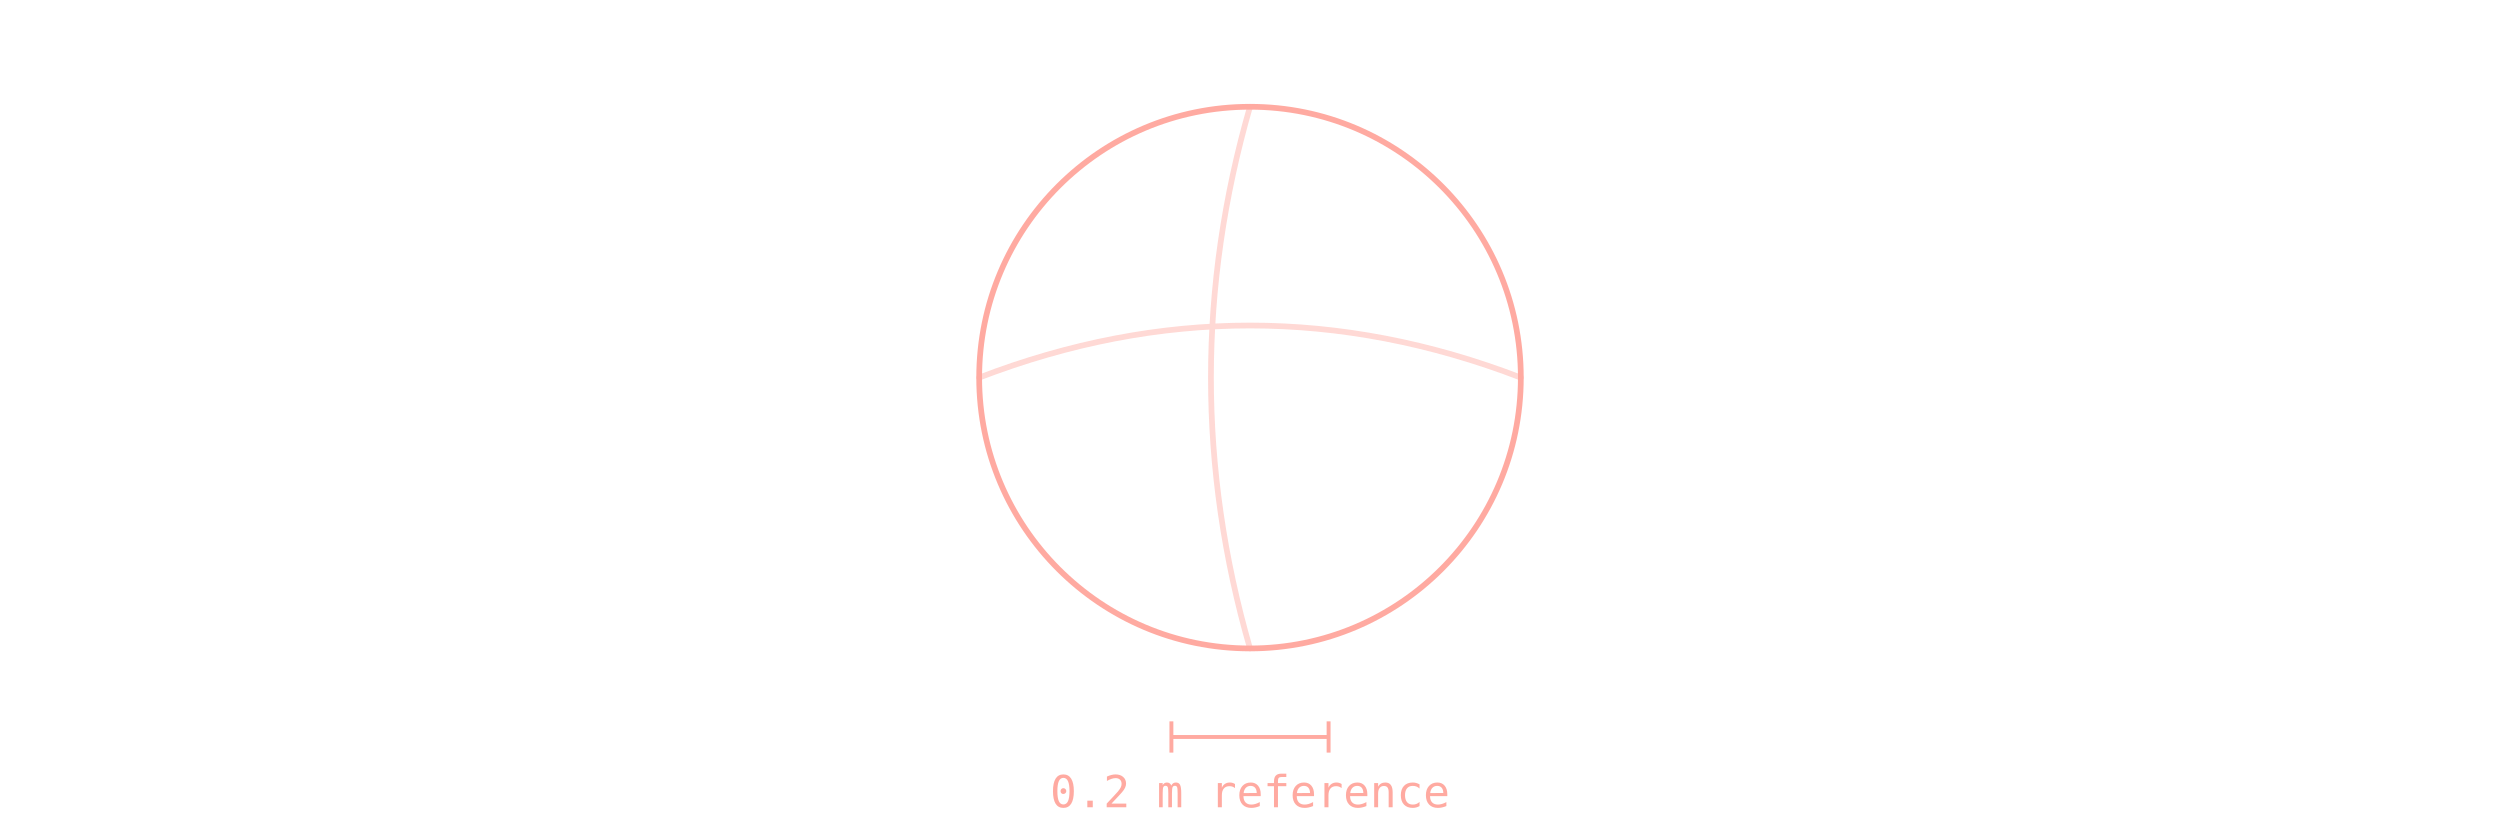
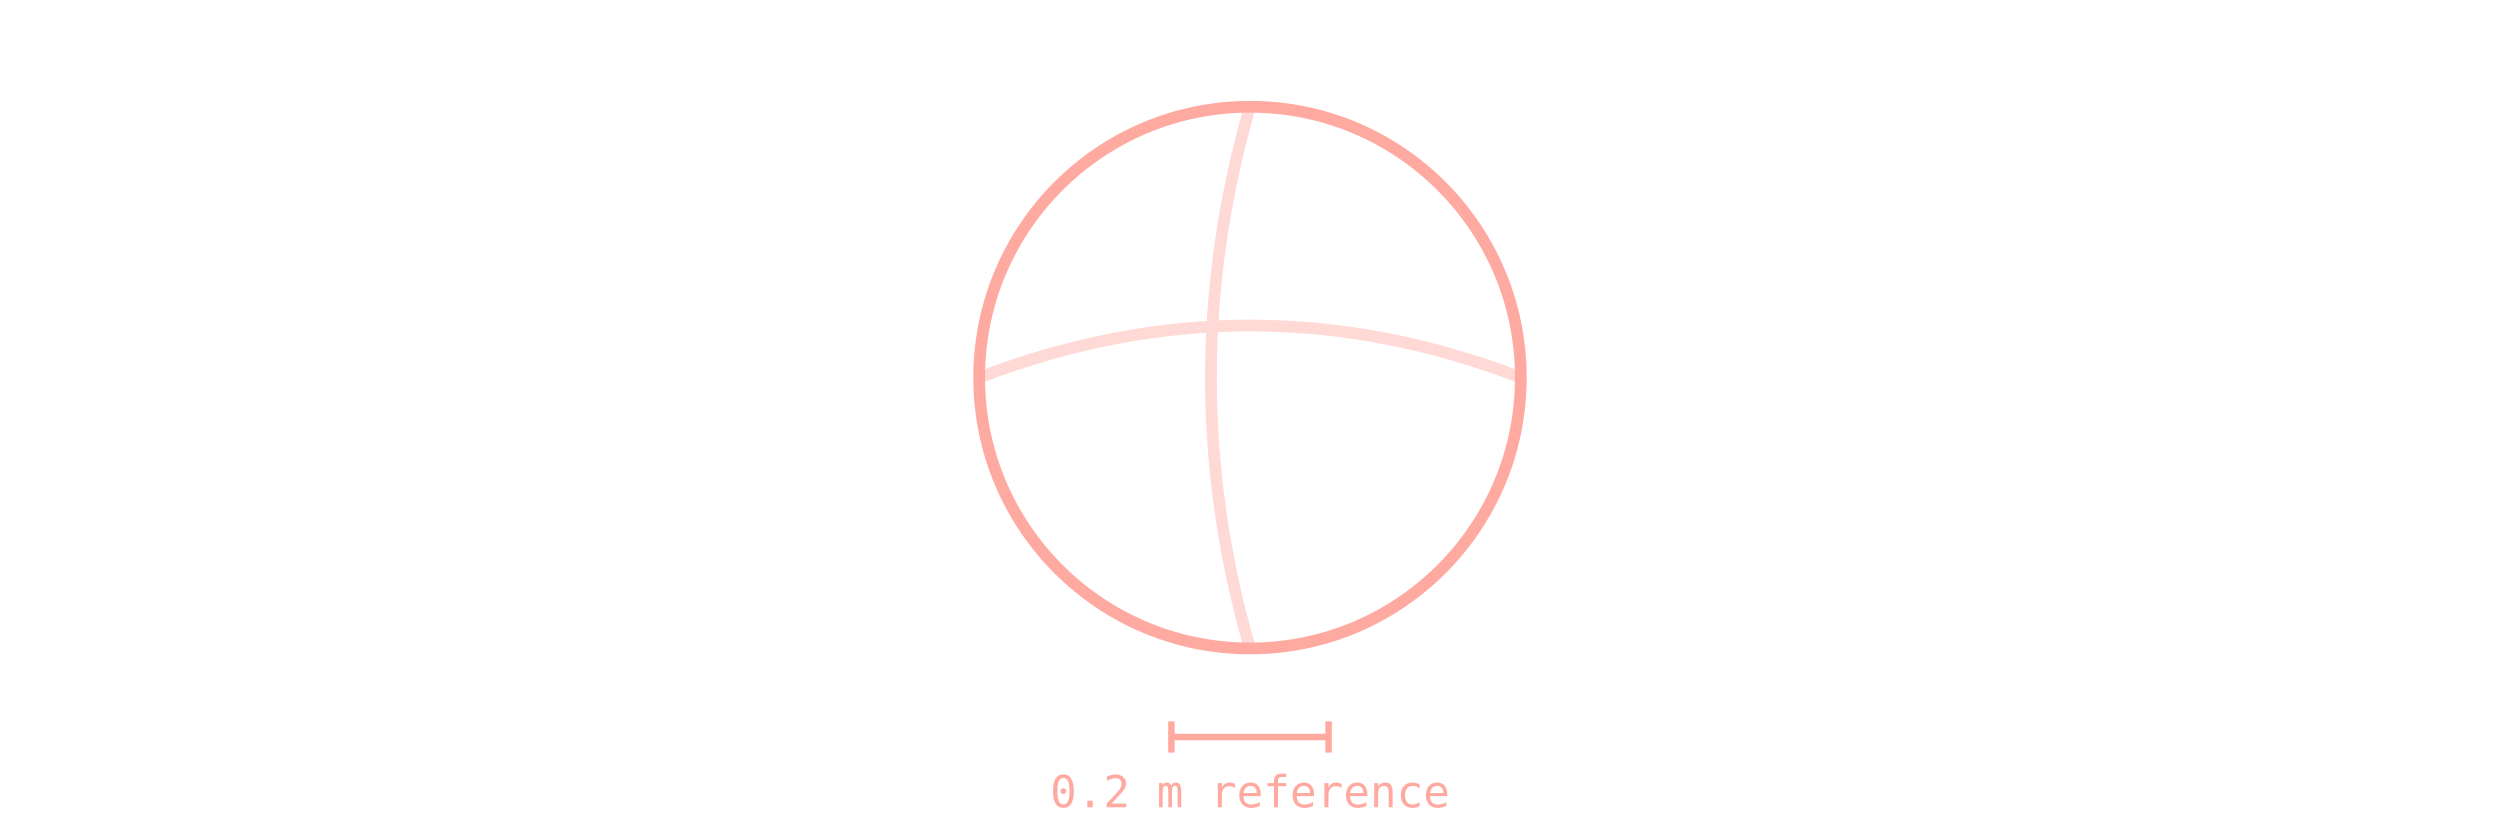
<svg xmlns="http://www.w3.org/2000/svg" width="960" height="320" viewBox="0 0 960 320" role="img" aria-label="Orange Herald Small experimental assembly exterior outline">
-   <g fill="none" stroke="#ffaaa1" stroke-width="2.2" stroke-linecap="round" stroke-linejoin="round">
+   <g fill="none" stroke="#ffaaa1" stroke-width="4.5" stroke-linecap="round" stroke-linejoin="round">
    <circle cx="480" cy="145" r="104" />
    <path d="M 376 145 Q 480 105 584 145 M 480 41 Q 450 145 480 249" opacity=".45" />
  </g>
-   <path d="M 449.82 283 H 510.18 M 449.82 277 V 289 M 510.18 277 V 289" fill="none" stroke="#ffaaa1" stroke-width="1.5" />
+   <path d="M 449.82 283 H 510.18 M 449.82 277 V 289 M 510.18 277 V 289" fill="none" stroke="#ffaaa1" stroke-width="2.5" />
  <text x="480" y="310" text-anchor="middle" fill="#ffaaa1" font-family="monospace" font-size="17">0.2 m reference</text>
</svg>
